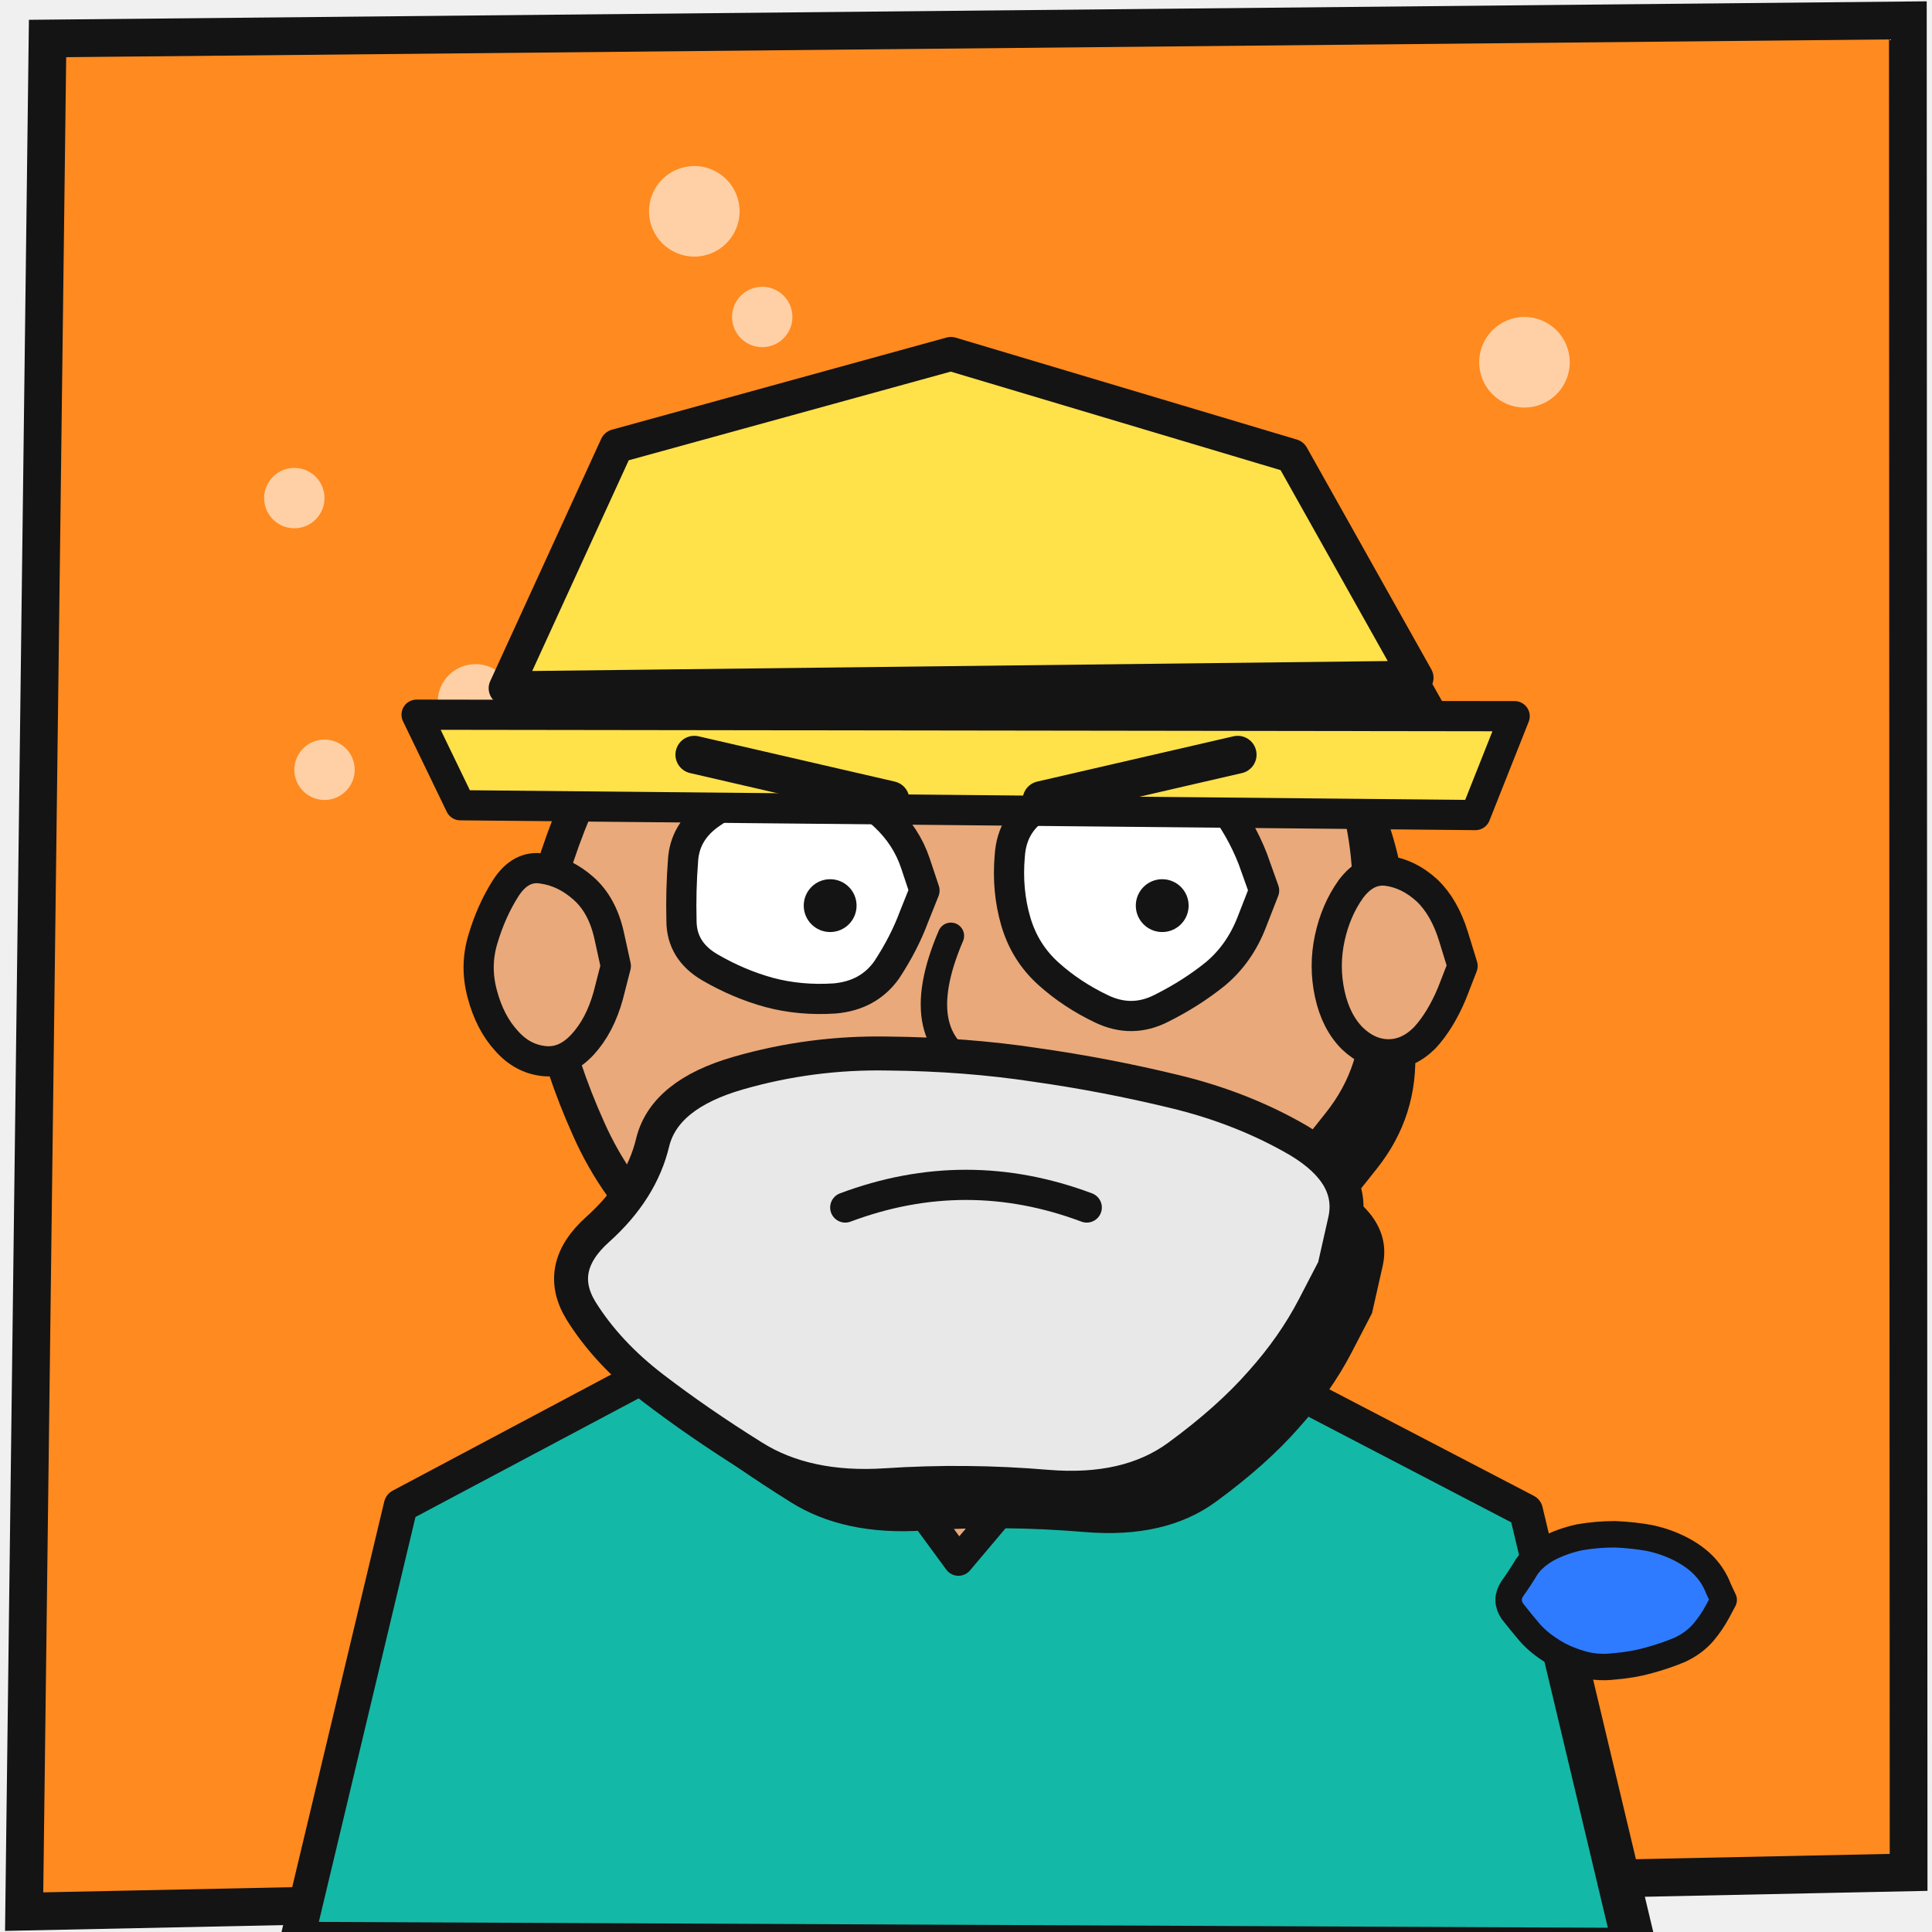
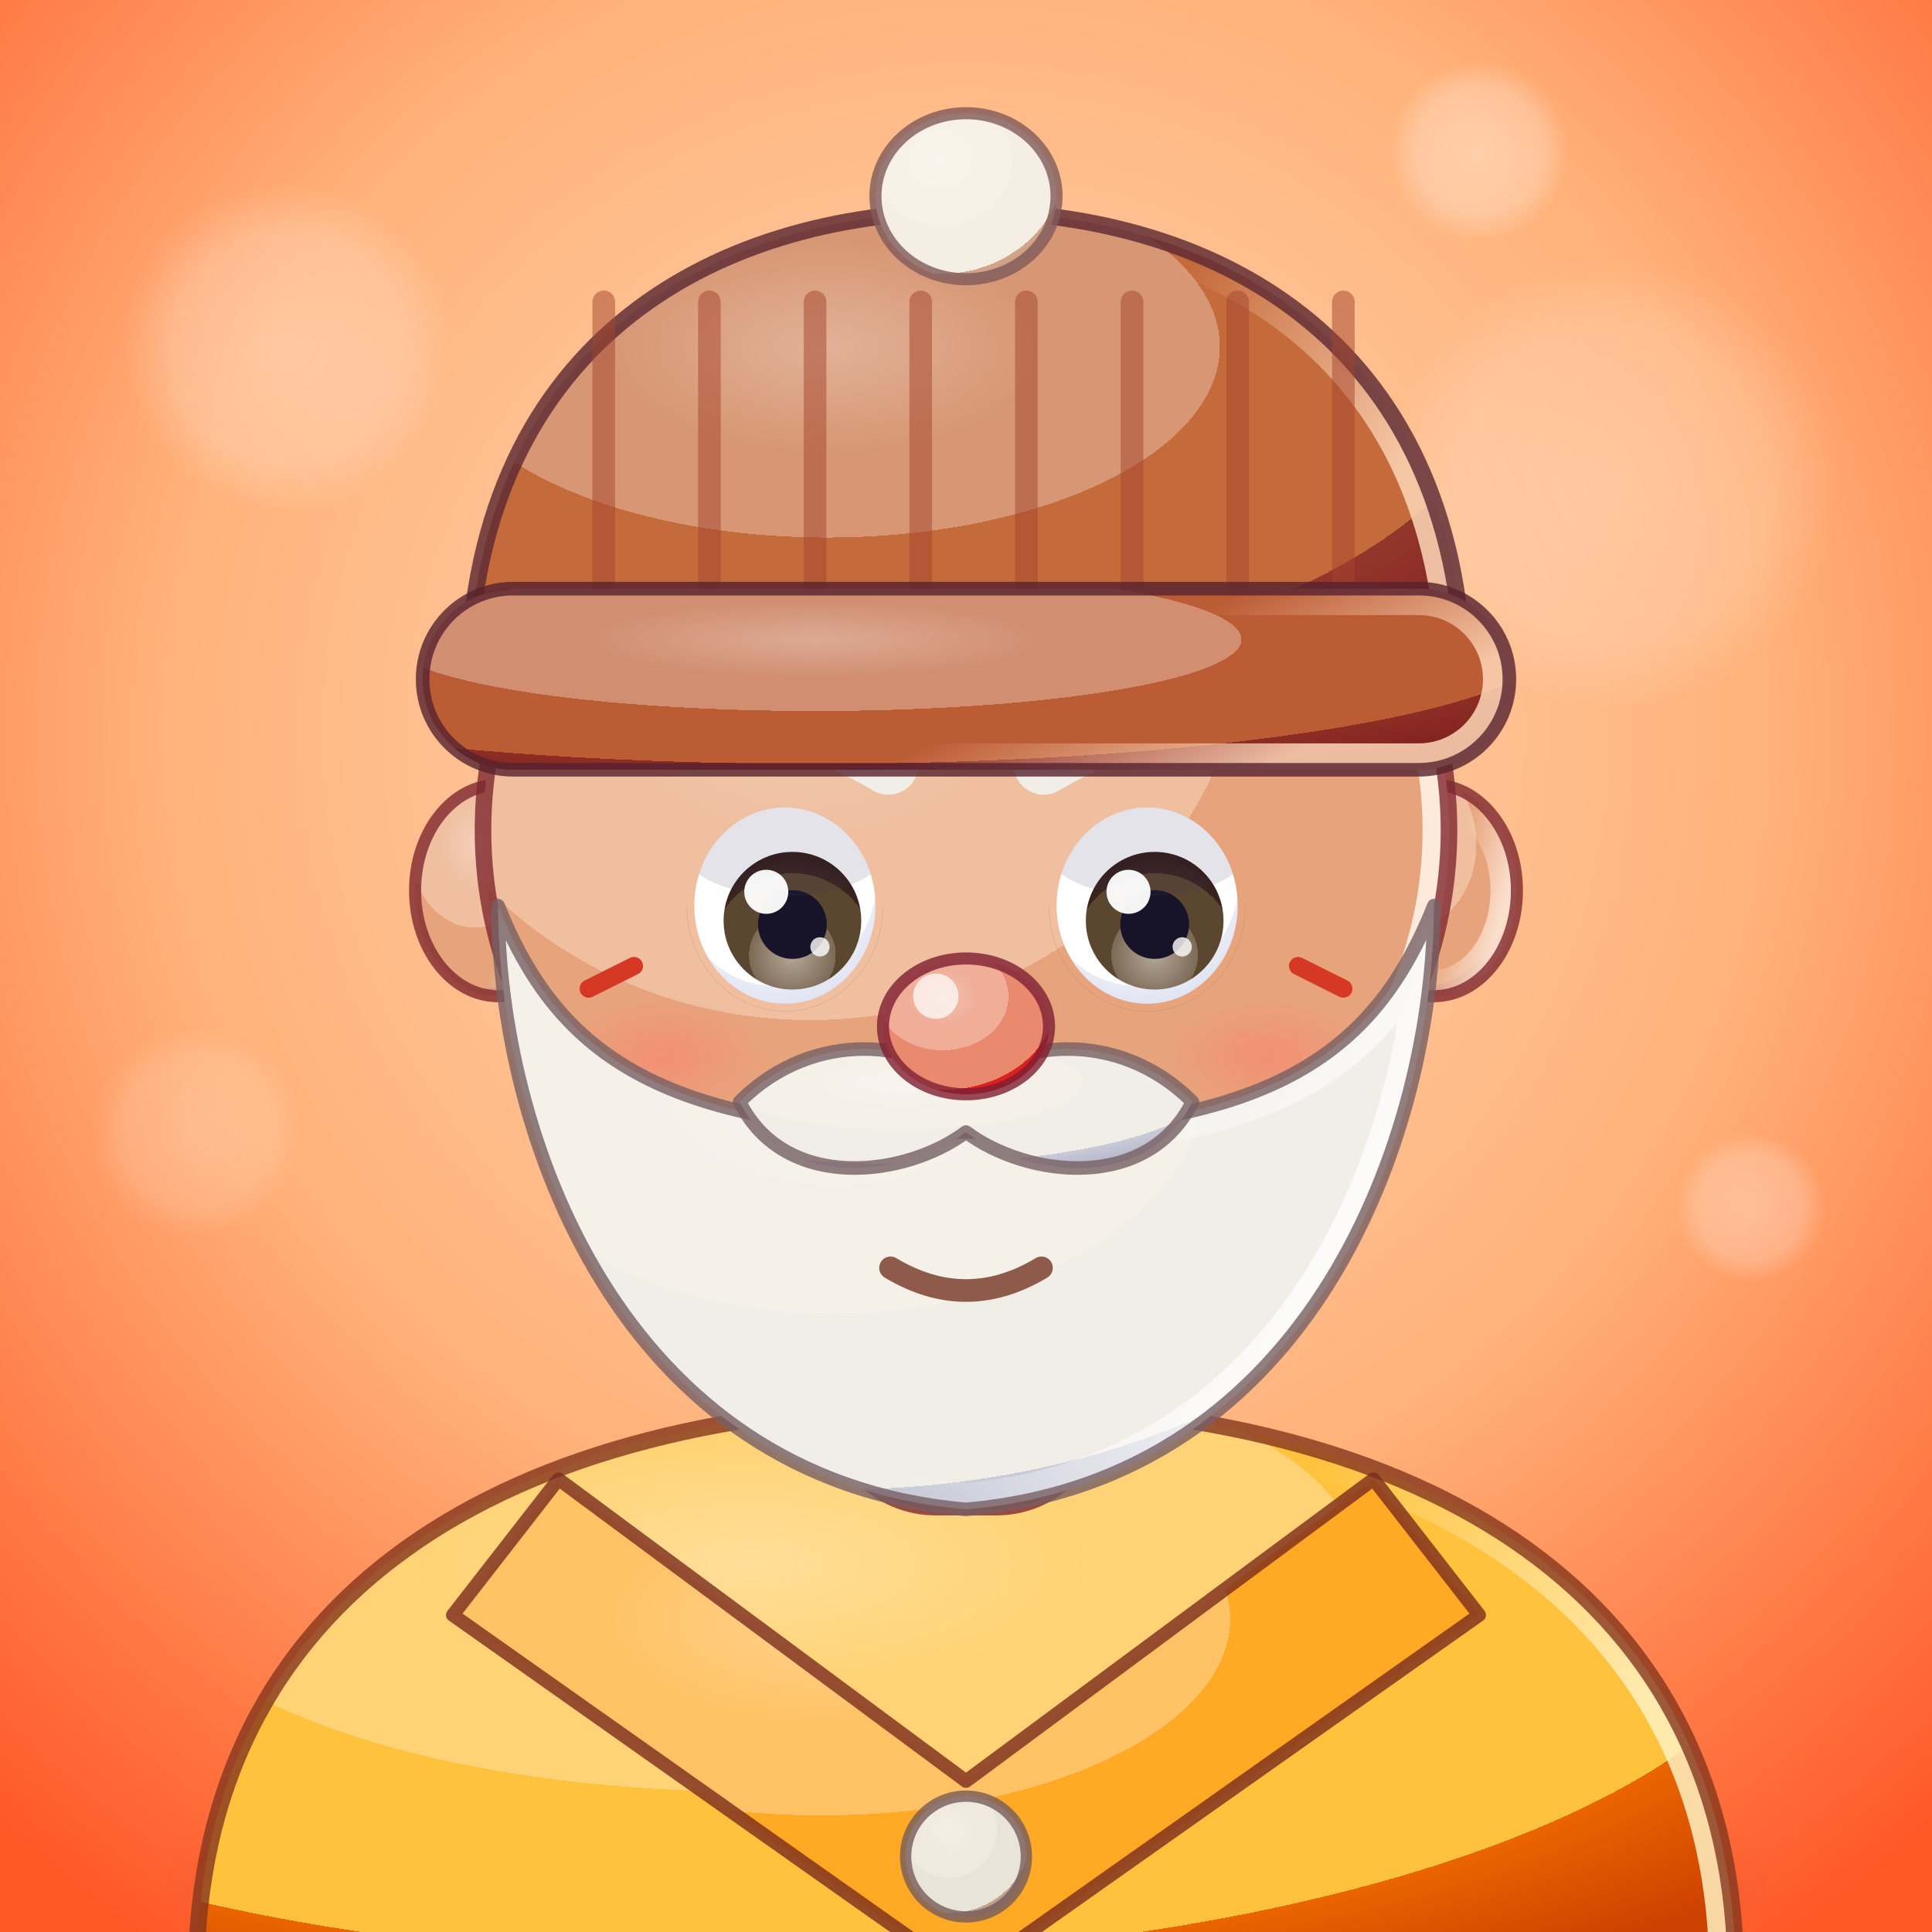
<svg xmlns="http://www.w3.org/2000/svg" width="256" height="256" viewBox="0 0 256 256">
-   <path d="M6.3 5.1 L252.8 2.7 L252.9 248.1 L3.2 253.3Z" fill="#FF8A1F" stroke="#141414" stroke-width="5" />
-   <circle cx="162" cy="104" r="3" fill="#FFFFFF" opacity=".6" />
-   <circle cx="63" cy="93" r="5" fill="#FFFFFF" opacity=".6" />
-   <circle cx="43" cy="102" r="4" fill="#FFFFFF" opacity=".6" />
-   <circle cx="39" cy="66" r="4" fill="#FFFFFF" opacity=".6" />
-   <circle cx="202" cy="48" r="6" fill="#FFFFFF" opacity=".6" />
-   <circle cx="101" cy="42" r="4" fill="#FFFFFF" opacity=".6" />
-   <circle cx="92" cy="28" r="6" fill="#FFFFFF" opacity=".6" />
-   <path d="M39.4 256.9 L53.1 199.5 L94.3 177.6 L159.0 177.7 L202.2 200.2 L215.9 257.7Z" fill="#141414" transform="translate(5 6)" />
-   <path d="M39.4 256.9 L53.1 199.5 L94.3 177.6 L159.0 177.7 L202.2 200.2 L215.9 257.7Z" fill="#14B8A6" stroke="#141414" stroke-width="4.5" stroke-linejoin="round" stroke-linecap="round" />
-   <path d="M112.1 186.5 L127.0 206.8 L144.3 186.3Z" fill="#E9A97A" stroke="#141414" stroke-width="4" stroke-linejoin="round" stroke-linecap="round" />
-   <path d="M182.0 124.0 Q182.0 124.0 182.5 132.9 Q183.0 141.9 177.4 148.9 Q171.9 155.9 166.1 162.2 Q160.4 168.5 152.5 172.0 Q144.7 175.5 136.4 176.7 Q128.0 177.9 119.4 177.3 Q110.9 176.7 102.7 173.3 Q94.6 169.9 88.1 163.8 Q81.6 157.7 78.0 149.6 Q74.3 141.4 72.4 132.7 Q70.5 124.0 73.2 115.5 Q75.8 107.0 79.9 99.6 Q84.1 92.1 89.2 84.9 Q94.3 77.6 102.3 73.5 Q110.2 69.4 119.1 68.8 Q128.0 68.3 136.4 70.3 Q144.8 72.2 152.8 75.6 Q160.8 78.9 167.2 84.9 Q173.7 90.8 177.3 98.8 Q180.9 106.8 181.4 115.4Z" fill="#141414" transform="translate(5 6)" />
-   <path d="M182.0 124.0 Q182.0 124.0 182.5 132.9 Q183.0 141.9 177.4 148.9 Q171.9 155.9 166.1 162.2 Q160.4 168.5 152.5 172.0 Q144.7 175.5 136.4 176.7 Q128.0 177.9 119.4 177.3 Q110.9 176.7 102.7 173.3 Q94.6 169.9 88.1 163.8 Q81.6 157.7 78.0 149.6 Q74.3 141.4 72.4 132.7 Q70.5 124.0 73.2 115.5 Q75.8 107.0 79.9 99.6 Q84.1 92.1 89.2 84.9 Q94.3 77.6 102.3 73.5 Q110.2 69.4 119.1 68.8 Q128.0 68.3 136.4 70.3 Q144.8 72.2 152.8 75.6 Q160.8 78.9 167.2 84.9 Q173.7 90.8 177.3 98.8 Q180.9 106.8 181.4 115.4Z" fill="#E9A97A" stroke="#141414" stroke-width="4.5" stroke-linejoin="round" stroke-linecap="round" />
-   <path d="M81.6 128.0 Q81.6 128.0 80.6 131.9 Q79.5 135.9 77.2 138.4 Q74.9 140.9 72.1 140.6 Q69.2 140.3 67.1 137.9 Q64.9 135.5 63.9 131.7 Q62.9 128.0 64.0 124.4 Q65.1 120.7 67.0 117.7 Q69.0 114.6 71.9 115.1 Q74.8 115.5 77.3 117.7 Q79.8 119.9 80.7 123.9Z" fill="#E9A97A" stroke="#141414" stroke-width="4" stroke-linejoin="round" stroke-linecap="round" />
-   <path d="M193.8 128.0 Q193.8 128.0 192.4 131.6 Q190.9 135.2 188.8 137.5 Q186.6 139.7 184.0 139.7 Q181.4 139.7 179.2 137.6 Q177.0 135.4 176.2 131.7 Q175.4 128.0 176.2 124.3 Q177.0 120.6 179.0 117.8 Q181.1 115.0 183.9 115.4 Q186.7 115.8 189.1 118.0 Q191.4 120.2 192.6 124.1Z" fill="#E9A97A" stroke="#141414" stroke-width="4" stroke-linejoin="round" stroke-linecap="round" />
-   <path d="M122.5 118.0 Q122.5 118.0 121.1 121.5 Q119.8 125.0 117.5 128.5 Q115.1 131.9 110.6 132.3 Q106.0 132.6 101.9 131.5 Q97.9 130.4 94.1 128.2 Q90.3 126.0 90.3 122.0 Q90.2 118.0 90.5 114.1 Q90.7 110.2 94.2 107.8 Q97.7 105.3 101.9 104.5 Q106.0 103.7 110.1 104.5 Q114.3 105.4 117.2 108.1 Q120.1 110.8 121.3 114.4Z" fill="#FFFFFF" stroke="#141414" stroke-width="4" stroke-linejoin="round" stroke-linecap="round" />
-   <circle cx="110" cy="120" r="3.5" fill="#141414" />
-   <path d="M167.5 118.0 Q167.5 118.0 165.9 122.1 Q164.3 126.3 161.1 129.0 Q157.9 131.6 153.9 133.6 Q150.0 135.6 146.0 133.7 Q142.0 131.8 138.9 129.0 Q135.8 126.2 134.6 122.1 Q133.4 118.0 133.8 113.4 Q134.1 108.8 138.1 106.6 Q142.1 104.4 146.1 103.3 Q150.0 102.2 154.4 102.4 Q158.9 102.6 161.6 106.1 Q164.4 109.7 166.0 113.8Z" fill="#FFFFFF" stroke="#141414" stroke-width="4" stroke-linejoin="round" stroke-linecap="round" />
-   <circle cx="154" cy="120" r="3.5" fill="#141414" />
-   <path d="M126 124 q-6 14 4 18" fill="none" stroke="#141414" stroke-width="3.5" stroke-linecap="round" stroke-linejoin="round" />
-   <path d="M67.0 91.2 L81.7 59.1 L126.0 46.9 L171.2 60.4 L187.7 89.8Z" fill="#141414" transform="translate(5 6)" />
-   <path d="M67.0 91.2 L81.7 59.1 L126.0 46.9 L171.2 60.4 L187.7 89.8Z" fill="#FFE14A" stroke="#141414" stroke-width="4.5" stroke-linejoin="round" stroke-linecap="round" />
-   <path d="M55.2 94.7 L200.7 94.9 L195.5 108.0 L61.0 106.7Z" fill="#FFE14A" stroke="#141414" stroke-width="4" stroke-linejoin="round" stroke-linecap="round" />
-   <path d="M176.8 168.0 Q176.8 168.0 174.1 173.2 Q171.4 178.4 167.1 183.2 Q162.8 188.1 156.1 193.0 Q149.4 197.9 138.7 197.0 Q128.0 196.1 117.4 196.8 Q106.8 197.5 99.7 193.0 Q92.5 188.5 86.5 183.9 Q80.5 179.3 77.0 173.7 Q73.5 168.0 79.2 162.9 Q85.0 157.7 86.5 151.3 Q88.1 145.0 97.8 142.2 Q107.5 139.4 117.7 139.6 Q128.0 139.7 137.2 141.1 Q146.4 142.4 155.5 144.6 Q164.7 146.8 172.2 151.2 Q179.6 155.7 178.2 161.8Z" fill="#141414" transform="translate(5 6)" />
-   <path d="M176.8 168.0 Q176.8 168.0 174.1 173.2 Q171.4 178.4 167.1 183.2 Q162.8 188.1 156.1 193.0 Q149.4 197.9 138.7 197.0 Q128.0 196.1 117.4 196.8 Q106.8 197.5 99.7 193.0 Q92.5 188.5 86.5 183.9 Q80.5 179.3 77.0 173.7 Q73.5 168.0 79.2 162.9 Q85.0 157.7 86.5 151.3 Q88.1 145.0 97.8 142.2 Q107.5 139.4 117.7 139.6 Q128.0 139.7 137.2 141.1 Q146.4 142.4 155.5 144.6 Q164.7 146.8 172.2 151.2 Q179.6 155.7 178.2 161.8Z" fill="#E8E8E8" stroke="#141414" stroke-width="4.5" stroke-linejoin="round" stroke-linecap="round" />
-   <path d="M112 160 q16 -6 32 0" fill="none" stroke="#141414" stroke-width="4" stroke-linecap="round" stroke-linejoin="round" />
-   <path d="M92 100 l26 6 M164 100 l-26 6" fill="none" stroke="#141414" stroke-width="5" stroke-linecap="round" stroke-linejoin="round" />
-   <path d="M228.4 212.0 Q228.4 212.0 227.6 213.5 Q226.8 215.0 225.7 216.3 Q224.5 217.7 222.6 218.6 Q220.7 219.4 218.5 220.0 Q216.4 220.6 213.9 220.8 Q211.5 221.1 209.3 220.4 Q207.0 219.7 205.4 218.6 Q203.7 217.5 202.6 216.2 Q201.5 214.9 200.4 213.5 Q199.4 212.0 200.4 210.5 Q201.4 209.1 202.3 207.6 Q203.3 206.2 205.1 205.2 Q207.0 204.2 209.3 203.7 Q211.6 203.3 214.0 203.3 Q216.4 203.4 218.6 203.8 Q220.9 204.3 222.8 205.3 Q224.7 206.3 225.9 207.6 Q227.1 208.9 227.7 210.5Z" fill="#2F7BFF" stroke="#141414" stroke-width="3.5" stroke-linejoin="round" stroke-linecap="round" />
+   <defs>
+     <radialGradient id="t3bo1" cx="0.5" cy="0.38" r="0.75">
+       <stop offset="0" stop-color="#FFD8B9" />
+       <stop offset="0.55" stop-color="#FFB27A" />
+       <stop offset="1" stop-color="#FF5827" />
+     </radialGradient>
+     <radialGradient id="t3bo2" cx="0.5" cy="0.5" r="0.5">
+       <stop offset="0" stop-color="#FFFFFF" stop-opacity="0.28" />
+       <stop offset="0.7" stop-color="#FFFFFF" stop-opacity="0.196" />
+       <stop offset="1" stop-color="#FFFFFF" stop-opacity="0" />
+     </radialGradient>
+     <radialGradient id="t3bo3" cx="0.5" cy="0.5" r="0.5">
+       <stop offset="0" stop-color="#FFFFFF" stop-opacity="0.22" />
+       <stop offset="0.7" stop-color="#FFFFFF" stop-opacity="0.154" />
+       <stop offset="1" stop-color="#FFFFFF" stop-opacity="0" />
+     </radialGradient>
+     <radialGradient id="t3bo4" cx="0.5" cy="0.5" r="0.5">
+       <stop offset="0" stop-color="#FFFFFF" stop-opacity="0.35" />
+       <stop offset="0.7" stop-color="#FFFFFF" stop-opacity="0.245" />
+       <stop offset="1" stop-color="#FFFFFF" stop-opacity="0" />
+     </radialGradient>
+     <radialGradient id="t3bo5" cx="0.5" cy="0.5" r="0.5">
+       <stop offset="0" stop-color="#FFFFFF" stop-opacity="0.2" />
+       <stop offset="0.7" stop-color="#FFFFFF" stop-opacity="0.14" />
+       <stop offset="1" stop-color="#FFFFFF" stop-opacity="0" />
+     </radialGradient>
+     <radialGradient id="t3bo6" cx="0.5" cy="0.5" r="0.5">
+       <stop offset="0" stop-color="#FFFFFF" stop-opacity="0.3" />
+       <stop offset="0.7" stop-color="#FFFFFF" stop-opacity="0.21" />
+       <stop offset="1" stop-color="#FFFFFF" stop-opacity="0" />
+     </radialGradient>
+     <radialGradient id="t3bo7" cx="0.5" cy="0.5" r="0.5">
+       <stop offset="0" stop-color="#1B1A3A" stop-opacity="0.25" />
+       <stop offset="0.55" stop-color="#1B1A3A" stop-opacity="0.138" />
+       <stop offset="1" stop-color="#1B1A3A" stop-opacity="0" />
+     </radialGradient>
+     <radialGradient id="t3bo8" cx="0.36" cy="0.28" r="0.86">
+       <stop offset="0" stop-color="#FFDE98" />
+       <stop offset="0.253" stop-color="#FFD375" />
+       <stop offset="0.46" stop-color="#FFD375" />
+       <stop offset="0.46" stop-color="#FFC23D" />
+       <stop offset="0.8" stop-color="#FFC23D" />
+       <stop offset="0.8" stop-color="#EA6400" />
+       <stop offset="1" stop-color="#CE4200" />
+     </radialGradient>
+     <clipPath id="t3bo9">
+       <path d="M26 262C26 212 66 186 128 186C190 186 230 212 230 262Z" />
+     </clipPath>
+     <linearGradient id="t3bo10" x1="0" y1="0" x2="1" y2="0.35">
+       <stop offset="0" stop-color="#FFF1C2" stop-opacity="0" />
+       <stop offset="0.68" stop-color="#FFF1C2" stop-opacity="0" />
+       <stop offset="1" stop-color="#FFF1C2" stop-opacity="0.85" />
+     </linearGradient>
+     <radialGradient id="t3bo11" cx="0.36" cy="0.28" r="0.86">
+       <stop offset="0" stop-color="#FFD18B" />
+       <stop offset="0.253" stop-color="#FFC264" />
+       <stop offset="0.46" stop-color="#FFC264" />
+       <stop offset="0.46" stop-color="#FFA924" />
+       <stop offset="0.8" stop-color="#FFA924" />
+       <stop offset="0.8" stop-color="#D74D00" />
+       <stop offset="1" stop-color="#BD3000" />
+     </radialGradient>
+     <radialGradient id="t3bo12" cx="0.36" cy="0.28" r="0.86">
+       <stop offset="0" stop-color="#F4EFE6" />
+       <stop offset="0.253" stop-color="#F0EADE" />
+       <stop offset="0.46" stop-color="#F0EADE" />
+       <stop offset="0.46" stop-color="#E9E4D8" />
+       <stop offset="0.8" stop-color="#E9E4D8" />
+       <stop offset="0.8" stop-color="#C1A38C" />
+       <stop offset="1" stop-color="#B58770" />
+     </radialGradient>
+     <radialGradient id="t3bo13" cx="0.3" cy="0.0" r="1.1">
+       <stop offset="0" stop-color="#F3CFB8" />
+       <stop offset="0.066" stop-color="#EFBFA0" />
+       <stop offset="0.12" stop-color="#EFBFA0" />
+       <stop offset="0.12" stop-color="#E7A47C" />
+       <stop offset="0.4" stop-color="#E7A47C" />
+       <stop offset="0.4" stop-color="#D8967B" />
+       <stop offset="1" stop-color="#D17059" />
+     </radialGradient>
+     <radialGradient id="t3bo14" cx="0.5" cy="0.5" r="0.5">
+       <stop offset="0" stop-color="#1B1A3A" stop-opacity="0.42" />
+       <stop offset="0.55" stop-color="#1B1A3A" stop-opacity="0.231" />
+       <stop offset="1" stop-color="#1B1A3A" stop-opacity="0" />
+     </radialGradient>
+     <radialGradient id="t3bo15" cx="0.36" cy="0.28" r="0.86">
+       <stop offset="0" stop-color="#F3CFB8" />
+       <stop offset="0.253" stop-color="#EFBFA0" />
+       <stop offset="0.46" stop-color="#EFBFA0" />
+       <stop offset="0.46" stop-color="#E7A47C" />
+       <stop offset="0.8" stop-color="#E7A47C" />
+       <stop offset="0.8" stop-color="#D8967B" />
+       <stop offset="1" stop-color="#D17059" />
+     </radialGradient>
+     <clipPath id="t3bo16">
+       <path d="M55.0 118.0A11.0 14.0 0 1 0 77.0 118.0A11.0 14.0 0 1 0 55.0 118.0Z" />
+     </clipPath>
+     <linearGradient id="t3bo17" x1="0" y1="0" x2="1" y2="0.35">
+       <stop offset="0" stop-color="#FFE9DA" stop-opacity="0" />
+       <stop offset="0.68" stop-color="#FFE9DA" stop-opacity="0" />
+       <stop offset="1" stop-color="#FFE9DA" stop-opacity="0.85" />
+     </linearGradient>
+     <radialGradient id="t3bo18" cx="0.36" cy="0.28" r="0.86">
+       <stop offset="0" stop-color="#F3CFB8" />
+       <stop offset="0.253" stop-color="#EFBFA0" />
+       <stop offset="0.46" stop-color="#EFBFA0" />
+       <stop offset="0.46" stop-color="#E7A47C" />
+       <stop offset="0.8" stop-color="#E7A47C" />
+       <stop offset="0.8" stop-color="#D8967B" />
+       <stop offset="1" stop-color="#D17059" />
+     </radialGradient>
+     <clipPath id="t3bo19">
+       <path d="M179.0 118.0A11.0 14.0 0 1 0 201.0 118.0A11.0 14.0 0 1 0 179.0 118.0Z" />
+     </clipPath>
+     <linearGradient id="t3bo20" x1="0" y1="0" x2="1" y2="0.35">
+       <stop offset="0" stop-color="#FFE9DA" stop-opacity="0" />
+       <stop offset="0.68" stop-color="#FFE9DA" stop-opacity="0" />
+       <stop offset="1" stop-color="#FFE9DA" stop-opacity="0.85" />
+     </linearGradient>
+     <radialGradient id="t3bo21" cx="0.34" cy="0.26" r="0.9">
+       <stop offset="0" stop-color="#F3CFB8" />
+       <stop offset="0.275" stop-color="#EFBFA0" />
+       <stop offset="0.5" stop-color="#EFBFA0" />
+       <stop offset="0.5" stop-color="#E7A47C" />
+       <stop offset="0.84" stop-color="#E7A47C" />
+       <stop offset="0.84" stop-color="#D8967B" />
+       <stop offset="1" stop-color="#D17059" />
+     </radialGradient>
+     <clipPath id="t3bo22">
+       <path d="M64.0 110.0A64.0 60.0 0 1 0 192.0 110.0A64.0 60.0 0 1 0 64.0 110.0Z" />
+     </clipPath>
+     <linearGradient id="t3bo23" x1="0" y1="0" x2="1" y2="0.35">
+       <stop offset="0" stop-color="#FFF1E4" stop-opacity="0" />
+       <stop offset="0.68" stop-color="#FFF1E4" stop-opacity="0" />
+       <stop offset="1" stop-color="#FFF1E4" stop-opacity="0.9" />
+     </linearGradient>
+     <radialGradient id="t3bo24" cx="0.5" cy="0.5" r="0.5">
+       <stop offset="0" stop-color="#FFFFFF" stop-opacity="0.45" />
+       <stop offset="0.6" stop-color="#FFFFFF" stop-opacity="0.203" />
+       <stop offset="1" stop-color="#FFFFFF" stop-opacity="0" />
+     </radialGradient>
+     <radialGradient id="t3bo25" cx="0.5" cy="0.5" r="0.5">
+       <stop offset="0" stop-color="#FF7A6A" stop-opacity="0.5" />
+       <stop offset="1" stop-color="#FF7A6A" stop-opacity="0" />
+     </radialGradient>
+     <radialGradient id="t3bo26" cx="0.5" cy="0.5" r="0.5">
+       <stop offset="0" stop-color="#FF7A6A" stop-opacity="0.5" />
+       <stop offset="1" stop-color="#FF7A6A" stop-opacity="0" />
+     </radialGradient>
+     <radialGradient id="t3bo27" cx="0.45" cy="0.35" r="0.8">
+       <stop offset="0" stop-color="#FFFFFF" />
+       <stop offset="0.7" stop-color="#FFFFFF" />
+       <stop offset="0.7" stop-color="#E9ECF6" />
+       <stop offset="1" stop-color="#D3D8EA" />
+     </radialGradient>
+     <clipPath id="t3bo28">
+       <path d="M92.0 120.0A12.0 13.0 0 1 0 116.0 120.0A12.0 13.0 0 1 0 92.0 120.0Z" />
+     </clipPath>
+     <radialGradient id="t3bo29" cx="0.5" cy="0.75" r="0.7">
+       <stop offset="0" stop-color="#B5A897" />
+       <stop offset="0.45" stop-color="#7C6A56" />
+       <stop offset="0.45" stop-color="#5B4630" />
+       <stop offset="0.85" stop-color="#5B4630" />
+       <stop offset="0.85" stop-color="#3C241E" />
+       <stop offset="1" stop-color="#331C1A" />
+     </radialGradient>
+     <radialGradient id="t3bo30" cx="0.45" cy="0.35" r="0.8">
+       <stop offset="0" stop-color="#FFFFFF" />
+       <stop offset="0.7" stop-color="#FFFFFF" />
+       <stop offset="0.7" stop-color="#E9ECF6" />
+       <stop offset="1" stop-color="#D3D8EA" />
+     </radialGradient>
+     <clipPath id="t3bo31">
+       <path d="M140.0 120.0A12.0 13.0 0 1 0 164.0 120.0A12.0 13.0 0 1 0 140.0 120.0Z" />
+     </clipPath>
+     <radialGradient id="t3bo32" cx="0.5" cy="0.75" r="0.7">
+       <stop offset="0" stop-color="#B5A897" />
+       <stop offset="0.45" stop-color="#7C6A56" />
+       <stop offset="0.45" stop-color="#5B4630" />
+       <stop offset="0.85" stop-color="#5B4630" />
+       <stop offset="0.85" stop-color="#3C241E" />
+       <stop offset="1" stop-color="#331C1A" />
+     </radialGradient>
+     <radialGradient id="t3bo33" cx="0.36" cy="0.28" r="0.86">
+       <stop offset="0" stop-color="#F8F4EE" />
+       <stop offset="0.253" stop-color="#F5F1E9" />
+       <stop offset="0.46" stop-color="#F5F1E9" />
+       <stop offset="0.46" stop-color="#F1EEE8" />
+       <stop offset="0.8" stop-color="#F1EEE8" />
+       <stop offset="0.8" stop-color="#C9CBD8" />
+       <stop offset="1" stop-color="#ABAEC4" />
+     </radialGradient>
+     <clipPath id="t3bo34">
+       <path d="M66 120C66 150 82 196 128 200C174 196 190 150 190 120C182 140 168 150 128 150C88 150 74 140 66 120Z" />
+     </clipPath>
+     <linearGradient id="t3bo35" x1="0" y1="0" x2="1" y2="0.35">
+       <stop offset="0" stop-color="#FFFFFF" stop-opacity="0" />
+       <stop offset="0.68" stop-color="#FFFFFF" stop-opacity="0" />
+       <stop offset="1" stop-color="#FFFFFF" stop-opacity="0.85" />
+     </linearGradient>
+     <radialGradient id="t3bo36" cx="0.36" cy="0.28" r="0.86">
+       <stop offset="0" stop-color="#F8F4EE" />
+       <stop offset="0.253" stop-color="#F5F1E9" />
+       <stop offset="0.46" stop-color="#F5F1E9" />
+       <stop offset="0.46" stop-color="#F1EEE8" />
+       <stop offset="0.8" stop-color="#F1EEE8" />
+       <stop offset="0.8" stop-color="#C9CBD8" />
+       <stop offset="1" stop-color="#ABAEC4" />
+     </radialGradient>
+     <radialGradient id="t3bo37" cx="0.36" cy="0.28" r="0.86">
+       <stop offset="0" stop-color="#F4C2B1" />
+       <stop offset="0.253" stop-color="#F0AD97" />
+       <stop offset="0.46" stop-color="#F0AD97" />
+       <stop offset="0.46" stop-color="#E98A6F" />
+       <stop offset="0.8" stop-color="#E98A6F" />
+       <stop offset="0.8" stop-color="#DF211F" />
+       <stop offset="1" stop-color="#C61926" />
+     </radialGradient>
+     <radialGradient id="t3bo38" cx="0.36" cy="0.28" r="0.86">
+       <stop offset="0" stop-color="#E1B197" />
+       <stop offset="0.253" stop-color="#D79774" />
+       <stop offset="0.46" stop-color="#D79774" />
+       <stop offset="0.46" stop-color="#C46A3B" />
+       <stop offset="0.8" stop-color="#C46A3B" />
+       <stop offset="0.8" stop-color="#93362A" />
+       <stop offset="1" stop-color="#832523" />
+     </radialGradient>
+     <clipPath id="t3bo39">
+       <path d="M62 92C62 46 94 28 128 28C162 28 194 46 194 92Z" />
+     </clipPath>
+     <linearGradient id="t3bo40" x1="0" y1="0" x2="1" y2="0.35">
+       <stop offset="0" stop-color="#FFD7B8" stop-opacity="0" />
+       <stop offset="0.68" stop-color="#FFD7B8" stop-opacity="0" />
+       <stop offset="1" stop-color="#FFD7B8" stop-opacity="0.85" />
+     </linearGradient>
+     <radialGradient id="t3bo41" cx="0.36" cy="0.28" r="0.86">
+       <stop offset="0" stop-color="#DCAA94" />
+       <stop offset="0.253" stop-color="#D18E70" />
+       <stop offset="0.46" stop-color="#D18E70" />
+       <stop offset="0.46" stop-color="#BB5C35" />
+       <stop offset="0.8" stop-color="#BB5C35" />
+       <stop offset="0.8" stop-color="#8C2D25" />
+       <stop offset="1" stop-color="#7D1F20" />
+     </radialGradient>
+     <clipPath id="t3bo42">
+       <path d="M68.0 78.0H188.0A12.0 12.0 0 0 1 200.0 90.0V90.0A12.0 12.0 0 0 1 188.0 102.0H68.0A12.0 12.0 0 0 1 56.0 90.0V90.0A12.0 12.0 0 0 1 68.0 78.0Z" />
+     </clipPath>
+     <linearGradient id="t3bo43" x1="0" y1="0" x2="1" y2="0.35">
+       <stop offset="0" stop-color="#FFD7B8" stop-opacity="0" />
+       <stop offset="0.68" stop-color="#FFD7B8" stop-opacity="0" />
+       <stop offset="1" stop-color="#FFD7B8" stop-opacity="0.85" />
+     </linearGradient>
+     <radialGradient id="t3bo44" cx="0.36" cy="0.28" r="0.86">
+       <stop offset="0" stop-color="#FAF4ED" />
+       <stop offset="0.253" stop-color="#F8F1E7" />
+       <stop offset="0.46" stop-color="#F8F1E7" />
+       <stop offset="0.46" stop-color="#F4EEE4" />
+       <stop offset="0.8" stop-color="#F4EEE4" />
+       <stop offset="0.8" stop-color="#D2A68B" />
+       <stop offset="1" stop-color="#C8856B" />
+     </radialGradient>
+   </defs>
+   <rect width="256" height="256" fill="url(#t3bo1)" />
+   <circle cx="38" cy="46" r="22" fill="url(#t3bo2)" />
+   <circle cx="214" cy="64" r="30" fill="url(#t3bo3)" />
+   <circle cx="196" cy="20" r="12" fill="url(#t3bo4)" />
+   <circle cx="26" cy="150" r="14" fill="url(#t3bo5)" />
+   <circle cx="232" cy="160" r="10" fill="url(#t3bo6)" />
+   <ellipse cx="128" cy="250" rx="110" ry="26" fill="url(#t3bo7)" />
+   <path d="M26 262C26 212 66 186 128 186C190 186 230 212 230 262Z" fill="url(#t3bo8)" />
+   <path d="M26 262C26 212 66 186 128 186C190 186 230 212 230 262Z" fill="none" stroke="url(#t3bo10)" stroke-width="7" clip-path="url(#t3bo9)" />
+   <path d="M26 262C26 212 66 186 128 186C190 186 230 212 230 262Z" fill="none" stroke="#84361D" stroke-width="2.2" stroke-linejoin="round" stroke-opacity=".8" />
+   <path d="M74 196L128 236L182 196L196 214L128 262L60 214Z" fill="url(#t3bo11)" />
+   <path d="M74 196L128 236L182 196L196 214L128 262L60 214Z" fill="none" stroke="#7B2C1D" stroke-width="1.8" stroke-linejoin="round" stroke-opacity=".8" />
+   <path d="M120.0 246.0A8.0 8.0 0 1 0 136.0 246.0A8.0 8.0 0 1 0 120.0 246.0Z" fill="url(#t3bo12)" />
+   <path d="M120.0 246.0A8.0 8.0 0 1 0 136.0 246.0A8.0 8.0 0 1 0 120.0 246.0Z" fill="none" stroke="#765B5B" stroke-width="1.5" stroke-linejoin="round" stroke-opacity=".8" />
+   <path d="M124.0 150.0H132.0A14.0 14.0 0 0 1 146.0 164.0V186.0A14.0 14.0 0 0 1 132.0 200.0H124.0A14.0 14.0 0 0 1 110.0 186.0V164.0A14.0 14.0 0 0 1 124.0 150.0Z" fill="url(#t3bo13)" />
+   <path d="M124.0 150.0H132.0A14.0 14.0 0 0 1 146.0 164.0V186.0A14.0 14.0 0 0 1 132.0 200.0H124.0A14.0 14.0 0 0 1 110.0 186.0V164.0A14.0 14.0 0 0 1 124.0 150.0Z" fill="none" stroke="#80292F" stroke-width="1.6" stroke-linejoin="round" stroke-opacity=".8" />
+   <ellipse cx="128" cy="166" rx="44" ry="20" fill="url(#t3bo14)" />
+   <path d="M55.0 118.0A11.0 14.0 0 1 0 77.0 118.0A11.0 14.0 0 1 0 55.0 118.0Z" fill="url(#t3bo15)" />
+   <path d="M55.0 118.0A11.0 14.0 0 1 0 77.0 118.0A11.0 14.0 0 1 0 55.0 118.0Z" fill="none" stroke="url(#t3bo17)" stroke-width="7" clip-path="url(#t3bo16)" />
+   <path d="M55.0 118.0A11.0 14.0 0 1 0 77.0 118.0A11.0 14.0 0 1 0 55.0 118.0Z" fill="none" stroke="#80292F" stroke-width="1.6" stroke-linejoin="round" stroke-opacity=".8" />
+   <path d="M179.0 118.0A11.0 14.0 0 1 0 201.0 118.0A11.0 14.0 0 1 0 179.0 118.0Z" fill="url(#t3bo18)" />
+   <path d="M179.0 118.0A11.0 14.0 0 1 0 201.0 118.0A11.0 14.0 0 1 0 179.0 118.0Z" fill="none" stroke="url(#t3bo20)" stroke-width="7" clip-path="url(#t3bo19)" />
+   <path d="M179.0 118.0A11.0 14.0 0 1 0 201.0 118.0A11.0 14.0 0 1 0 179.0 118.0Z" fill="none" stroke="#80292F" stroke-width="1.6" stroke-linejoin="round" stroke-opacity=".8" />
+   <path d="M64.0 110.0A64.0 60.0 0 1 0 192.0 110.0A64.0 60.0 0 1 0 64.0 110.0Z" fill="url(#t3bo21)" />
+   <path d="M64.0 110.0A64.0 60.0 0 1 0 192.0 110.0A64.0 60.0 0 1 0 64.0 110.0Z" fill="none" stroke="url(#t3bo23)" stroke-width="7" clip-path="url(#t3bo22)" />
+   <path d="M64.0 110.0A64.0 60.0 0 1 0 192.0 110.0A64.0 60.0 0 1 0 64.0 110.0Z" fill="none" stroke="#80292F" stroke-width="2.2" stroke-linejoin="round" stroke-opacity=".8" />
+   <ellipse cx="100" cy="76" rx="18" ry="10" fill="url(#t3bo24)" transform="rotate(-30 100 76)" />
+   <ellipse cx="88" cy="140" rx="14" ry="8" fill="url(#t3bo25)" />
+   <ellipse cx="168" cy="140" rx="14" ry="8" fill="url(#t3bo26)" />
+   <path d="M92.0 120.0A12.0 13.0 0 1 0 116.0 120.0A12.0 13.0 0 1 0 92.0 120.0Z" fill="url(#t3bo27)" />
+   <g clip-path="url(#t3bo28)">
+     <circle cx="105" cy="122" r="9.12" fill="url(#t3bo29)" />
+     <circle cx="105" cy="122.5" r="4.56" fill="#17142A" />
+     <ellipse cx="104" cy="112.85" rx="13.2" ry="5.85" fill="#3A3360" opacity=".14" />
+   </g>
+   <circle cx="101.534" cy="118.17" r="2.918" fill="#FFFFFF" opacity="0.95" />
+   <circle cx="108.648" cy="125.466" r="1.277" fill="#FFFFFF" opacity="0.8" />
+   <path d="M91 120A13 14 0 0 0 117 120" fill="none" stroke="#2B2440" stroke-width="0.01" stroke-linecap="round" stroke-linejoin="round" />
+   <path d="M140.0 120.0A12.0 13.0 0 1 0 164.0 120.0A12.0 13.0 0 1 0 140.0 120.0Z" fill="url(#t3bo30)" />
+   <g clip-path="url(#t3bo31)">
+     <circle cx="153" cy="122" r="9.12" fill="url(#t3bo32)" />
+     <circle cx="153" cy="122.5" r="4.56" fill="#17142A" />
+     <ellipse cx="152" cy="112.85" rx="13.2" ry="5.85" fill="#3A3360" opacity=".14" />
+   </g>
+   <circle cx="149.534" cy="118.17" r="2.918" fill="#FFFFFF" opacity="0.95" />
+   <circle cx="156.648" cy="125.466" r="1.277" fill="#FFFFFF" opacity="0.8" />
+   <path d="M139 120A13 14 0 0 0 165 120" fill="none" stroke="#2B2440" stroke-width="0.01" stroke-linecap="round" stroke-linejoin="round" />
+   <path d="M84 128l-6 3M172 128l6 3" fill="none" stroke="#D53824" stroke-width="2.4" stroke-linecap="round" stroke-linejoin="round" />
+   <path d="M66 120C66 150 82 196 128 200C174 196 190 150 190 120C182 140 168 150 128 150C88 150 74 140 66 120Z" fill="url(#t3bo33)" />
+   <path d="M66 120C66 150 82 196 128 200C174 196 190 150 190 120C182 140 168 150 128 150C88 150 74 140 66 120Z" fill="none" stroke="url(#t3bo35)" stroke-width="7" clip-path="url(#t3bo34)" />
+   <path d="M66 120C66 150 82 196 128 200C174 196 190 150 190 120C182 140 168 150 128 150C88 150 74 140 66 120Z" fill="none" stroke="#765F63" stroke-width="1.8" stroke-linejoin="round" stroke-opacity=".8" />
+   <path d="M98 146C108 136 122 138 128 144C134 138 148 136 158 146C152 158 136 156 128 150C120 156 104 158 98 146Z" fill="url(#t3bo36)" />
+   <path d="M98 146C108 136 122 138 128 144C134 138 148 136 158 146C152 158 136 156 128 150C120 156 104 158 98 146Z" fill="none" stroke="#765F63" stroke-width="1.8" stroke-linejoin="round" stroke-opacity=".8" />
+   <path d="M117.0 136.0A11.0 9.0 0 1 0 139.0 136.0A11.0 9.0 0 1 0 117.0 136.0Z" fill="url(#t3bo37)" />
+   <path d="M117.0 136.0A11.0 9.0 0 1 0 139.0 136.0A11.0 9.0 0 1 0 117.0 136.0Z" fill="none" stroke="#7F1F32" stroke-width="1.6" stroke-linejoin="round" stroke-opacity=".8" />
+   <circle cx="124" cy="132" r="3" fill="#FFFFFF" opacity="0.7" />
+   <path d="M118 168Q128 174 138 168" fill="none" stroke="#8E5A4A" stroke-width="3" stroke-linecap="round" stroke-linejoin="round" />
+   <path d="M86.3 94.7Q102.0 92.0 117.7 101.3" fill="none" stroke="#F1EEE8" stroke-width="8" stroke-linecap="round" stroke-linejoin="round" />
+   <path d="M138.3 101.3Q154.0 92.0 169.7 94.7" fill="none" stroke="#F1EEE8" stroke-width="8" stroke-linecap="round" stroke-linejoin="round" />
+   <path d="M62 92C62 46 94 28 128 28C162 28 194 46 194 92Z" fill="url(#t3bo38)" />
+   <path d="M62 92C62 46 94 28 128 28C162 28 194 46 194 92Z" fill="none" stroke="url(#t3bo40)" stroke-width="7" clip-path="url(#t3bo39)" />
+   <path d="M62 92C62 46 94 28 128 28C162 28 194 46 194 92Z" fill="none" stroke="#5A2731" stroke-width="2.2" stroke-linejoin="round" stroke-opacity=".8" />
+   <path d="M80 40V88" fill="none" stroke="#A3442E" stroke-width="3" stroke-linecap="round" stroke-linejoin="round" opacity="0.5" />
+   <path d="M94 40V88" fill="none" stroke="#A3442E" stroke-width="3" stroke-linecap="round" stroke-linejoin="round" opacity="0.5" />
+   <path d="M108 40V88" fill="none" stroke="#A3442E" stroke-width="3" stroke-linecap="round" stroke-linejoin="round" opacity="0.5" />
+   <path d="M122 40V88" fill="none" stroke="#A3442E" stroke-width="3" stroke-linecap="round" stroke-linejoin="round" opacity="0.5" />
+   <path d="M136 40V88" fill="none" stroke="#A3442E" stroke-width="3" stroke-linecap="round" stroke-linejoin="round" opacity="0.5" />
+   <path d="M150 40V88" fill="none" stroke="#A3442E" stroke-width="3" stroke-linecap="round" stroke-linejoin="round" opacity="0.5" />
+   <path d="M164 40V88" fill="none" stroke="#A3442E" stroke-width="3" stroke-linecap="round" stroke-linejoin="round" opacity="0.5" />
+   <path d="M178 40V88" fill="none" stroke="#A3442E" stroke-width="3" stroke-linecap="round" stroke-linejoin="round" opacity="0.5" />
+   <path d="M68.0 78.0H188.0A12.0 12.0 0 0 1 200.0 90.0V90.0A12.0 12.0 0 0 1 188.0 102.0H68.0A12.0 12.0 0 0 1 56.0 90.0V90.0A12.0 12.0 0 0 1 68.0 78.0Z" fill="url(#t3bo41)" />
+   <path d="M68.0 78.0H188.0A12.0 12.0 0 0 1 200.0 90.0V90.0A12.0 12.0 0 0 1 188.0 102.0H68.0A12.0 12.0 0 0 1 56.0 90.0V90.0A12.0 12.0 0 0 1 68.0 78.0Z" fill="none" stroke="url(#t3bo43)" stroke-width="7" clip-path="url(#t3bo42)" />
+   <path d="M68.0 78.0H188.0A12.0 12.0 0 0 1 200.0 90.0V90.0A12.0 12.0 0 0 1 188.0 102.0H68.0A12.0 12.0 0 0 1 56.0 90.0V90.0A12.0 12.0 0 0 1 68.0 78.0Z" fill="none" stroke="#57222F" stroke-width="1.8" stroke-linejoin="round" stroke-opacity=".8" />
+   <path d="M116.0 26.0A12.0 11.0 0 1 0 140.0 26.0A12.0 11.0 0 1 0 116.0 26.0Z" fill="url(#t3bo44)" />
+   <path d="M116.0 26.0A12.0 11.0 0 1 0 140.0 26.0A12.0 11.0 0 1 0 116.0 26.0Z" fill="none" stroke="#805A59" stroke-width="1.6" stroke-linejoin="round" stroke-opacity=".8" />
</svg>
